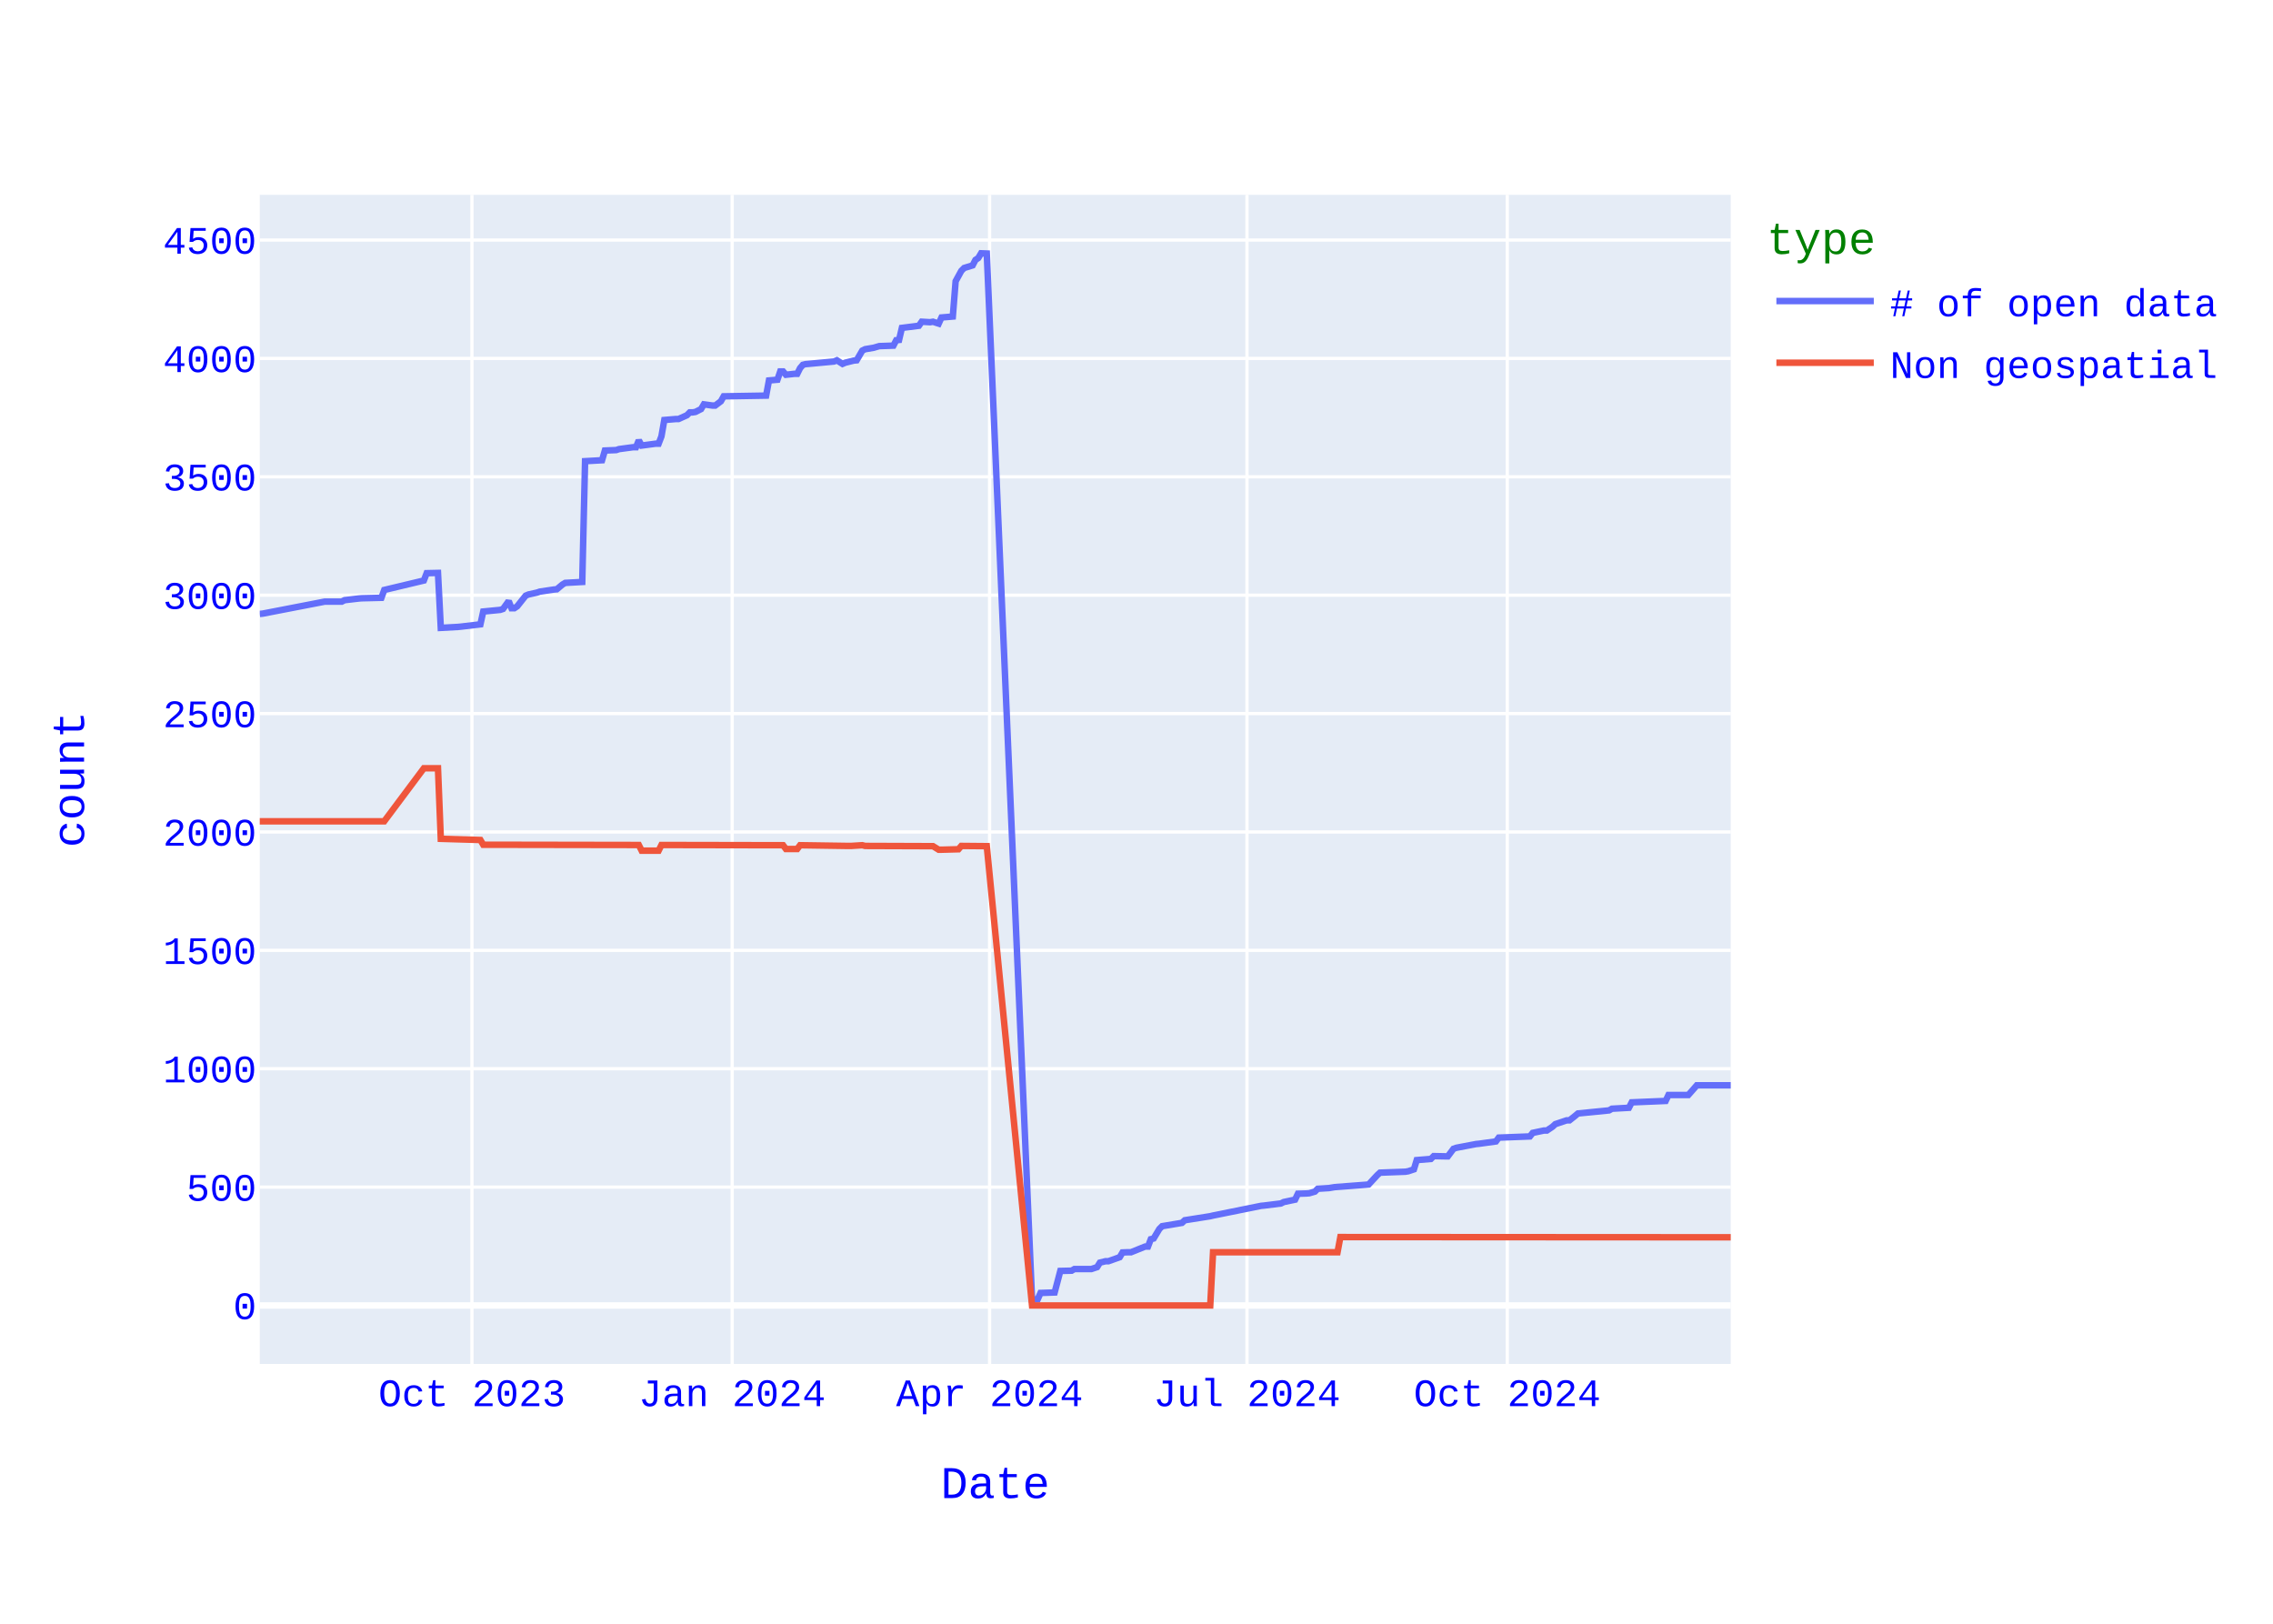
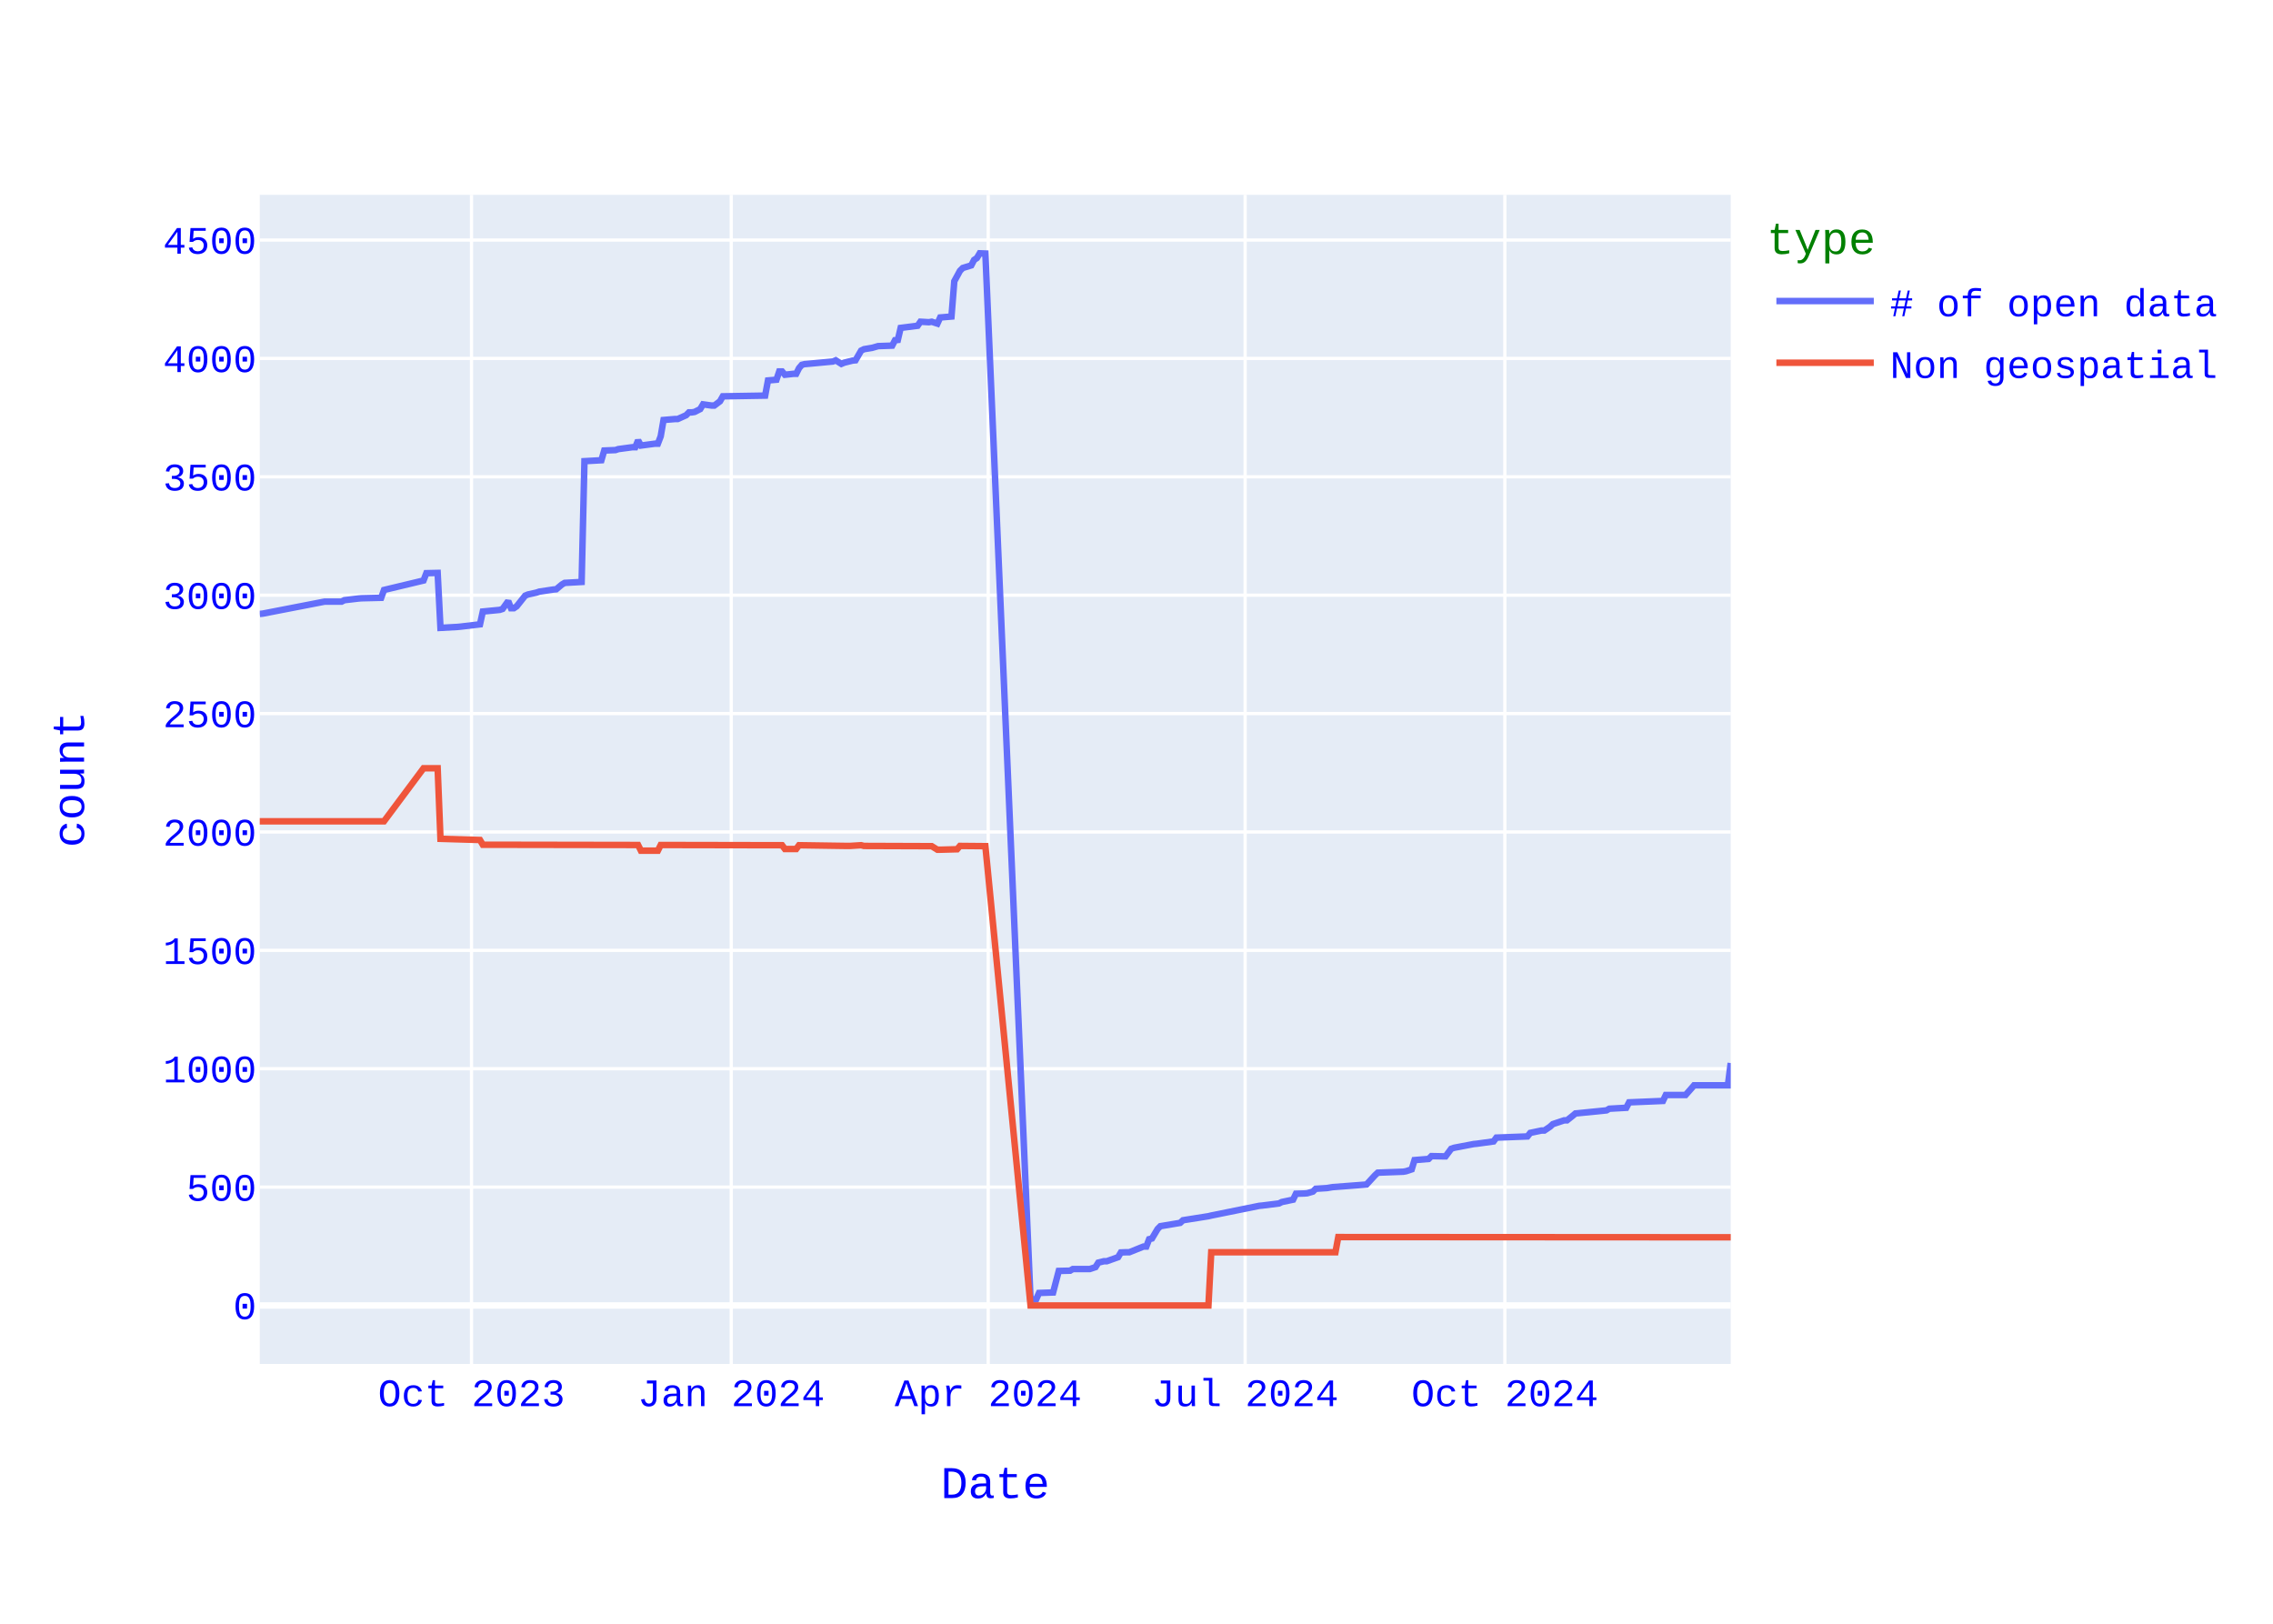
<svg xmlns="http://www.w3.org/2000/svg" class="main-svg" width="700" height="500" style="" viewBox="0 0 700 500">
  <rect x="0" y="0" width="700" height="500" style="fill: rgb(255, 255, 255); fill-opacity: 1;" />
-   <defs id="defs-a1a7c2">
+   <defs id="defs-593b16">
    <g class="clips">
-       <clipPath id="clipa1a7c2xyplot" class="plotclip">
+       <clipPath id="clip593b16xyplot" class="plotclip">
        <rect width="453" height="360" />
      </clipPath>
-       <clipPath class="axesclip" id="clipa1a7c2x">
+       <clipPath class="axesclip" id="clip593b16x">
        <rect x="80" y="0" width="453" height="500" />
      </clipPath>
-       <clipPath class="axesclip" id="clipa1a7c2y">
+       <clipPath class="axesclip" id="clip593b16y">
        <rect x="0" y="60" width="700" height="360" />
      </clipPath>
-       <clipPath class="axesclip" id="clipa1a7c2xy">
+       <clipPath class="axesclip" id="clip593b16xy">
        <rect x="80" y="60" width="453" height="360" />
      </clipPath>
    </g>
    <g class="gradients" />
    <g class="patterns" />
  </defs>
  <g class="bglayer">
    <rect class="bg" x="80" y="60" width="453" height="360" style="fill: rgb(229, 236, 246); fill-opacity: 1; stroke-width: 0;" />
  </g>
  <g class="layer-below">
    <g class="imagelayer" />
    <g class="shapelayer" />
  </g>
  <g class="cartesianlayer">
    <g class="subplot xy">
      <g class="layer-subplot">
        <g class="shapelayer" />
        <g class="imagelayer" />
      </g>
      <g class="minor-gridlayer">
        <g class="x" />
        <g class="y" />
      </g>
      <g class="gridlayer">
        <g class="x">
-           <path class="xgrid crisp" transform="translate(145.34,0)" d="M0,60v360" style="stroke: rgb(255, 255, 255); stroke-opacity: 1; stroke-width: 1px;" />
-           <path class="xgrid crisp" transform="translate(225.48,0)" d="M0,60v360" style="stroke: rgb(255, 255, 255); stroke-opacity: 1; stroke-width: 1px;" />
-           <path class="xgrid crisp" transform="translate(304.76,0)" d="M0,60v360" style="stroke: rgb(255, 255, 255); stroke-opacity: 1; stroke-width: 1px;" />
-           <path class="xgrid crisp" transform="translate(384.03,0)" d="M0,60v360" style="stroke: rgb(255, 255, 255); stroke-opacity: 1; stroke-width: 1px;" />
-           <path class="xgrid crisp" transform="translate(464.18,0)" d="M0,60v360" style="stroke: rgb(255, 255, 255); stroke-opacity: 1; stroke-width: 1px;" />
+           <path class="xgrid crisp" transform="translate(145.21,0)" d="M0,60v360" style="stroke: rgb(255, 255, 255); stroke-opacity: 1; stroke-width: 1px;" />
+           <path class="xgrid crisp" transform="translate(225.2,0)" d="M0,60v360" style="stroke: rgb(255, 255, 255); stroke-opacity: 1; stroke-width: 1px;" />
+           <path class="xgrid crisp" transform="translate(304.33,0)" d="M0,60v360" style="stroke: rgb(255, 255, 255); stroke-opacity: 1; stroke-width: 1px;" />
+           <path class="xgrid crisp" transform="translate(383.45,0)" d="M0,60v360" style="stroke: rgb(255, 255, 255); stroke-opacity: 1; stroke-width: 1px;" />
+           <path class="xgrid crisp" transform="translate(463.44,0)" d="M0,60v360" style="stroke: rgb(255, 255, 255); stroke-opacity: 1; stroke-width: 1px;" />
        </g>
        <g class="y">
          <path class="ygrid crisp" transform="translate(0,365.55)" d="M80,0h453" style="stroke: rgb(255, 255, 255); stroke-opacity: 1; stroke-width: 1px;" />
          <path class="ygrid crisp" transform="translate(0,329.09)" d="M80,0h453" style="stroke: rgb(255, 255, 255); stroke-opacity: 1; stroke-width: 1px;" />
          <path class="ygrid crisp" transform="translate(0,292.64)" d="M80,0h453" style="stroke: rgb(255, 255, 255); stroke-opacity: 1; stroke-width: 1px;" />
          <path class="ygrid crisp" transform="translate(0,256.19)" d="M80,0h453" style="stroke: rgb(255, 255, 255); stroke-opacity: 1; stroke-width: 1px;" />
          <path class="ygrid crisp" transform="translate(0,219.73)" d="M80,0h453" style="stroke: rgb(255, 255, 255); stroke-opacity: 1; stroke-width: 1px;" />
          <path class="ygrid crisp" transform="translate(0,183.28)" d="M80,0h453" style="stroke: rgb(255, 255, 255); stroke-opacity: 1; stroke-width: 1px;" />
          <path class="ygrid crisp" transform="translate(0,146.82)" d="M80,0h453" style="stroke: rgb(255, 255, 255); stroke-opacity: 1; stroke-width: 1px;" />
          <path class="ygrid crisp" transform="translate(0,110.37)" d="M80,0h453" style="stroke: rgb(255, 255, 255); stroke-opacity: 1; stroke-width: 1px;" />
          <path class="ygrid crisp" transform="translate(0,73.92)" d="M80,0h453" style="stroke: rgb(255, 255, 255); stroke-opacity: 1; stroke-width: 1px;" />
        </g>
      </g>
      <g class="zerolinelayer">
        <path class="yzl zl crisp" transform="translate(0,402)" d="M80,0h453" style="stroke: rgb(255, 255, 255); stroke-opacity: 1; stroke-width: 2px;" />
      </g>
      <path class="xlines-below" />
      <path class="ylines-below" />
      <g class="overlines-below" />
      <g class="xaxislayer-below" />
      <g class="yaxislayer-below" />
      <g class="overaxes-below" />
-       <g class="plot" transform="translate(80,60)" clip-path="url(#clipa1a7c2xyplot)">
+       <g class="plot" transform="translate(80,60)" clip-path="url(#clip593b16xyplot)">
        <g class="scatterlayer mlayer">
-           <g class="trace scatter trace3369fc" style="stroke-miterlimit: 2; opacity: 1;">
+           <g class="trace scatter trace5228aa" style="stroke-miterlimit: 2; opacity: 1;">
            <g class="fills" />
            <g class="errorbars" />
            <g class="lines">
-               <path class="js-line" d="M453,274.2L442.55,274.2L441.67,275.22L439.93,277.19L439.06,277.19L433.83,277.19L432.96,279.01L422.51,279.45L421.64,281.12L416.41,281.41L415.54,281.92L405.96,282.87L405.09,283.6L403.34,284.99L402.47,284.99L398.99,286.15L398.12,286.95L396.38,288.12L395.5,288.12L392.02,288.85L391.15,289.94L381.57,290.31L380.69,291.48L375.47,292.2L374.6,292.28L368.5,293.44L367.63,293.74L365.88,296.07L365.01,296.07L361.53,296L360.66,296.87L356.3,297.23L355.43,300.08L353.69,300.66L352.82,300.81L344.98,301.1L344.11,301.9L341.49,304.74L340.62,304.82L331.04,305.55L329.3,305.84L325.81,306.06L324.94,306.93L323.2,307.44L322.33,307.51L319.71,307.59L318.84,309.41L315.36,310.14L314.49,310.58L309.26,311.23L308.39,311.31L293.58,314.3L292.71,314.51L284.87,315.75L284,316.56L277.9,317.58L277.03,318.45L275.28,321.37L274.41,321.59L273.54,323.85L272.67,323.85L268.32,325.6L267.44,325.6L265.7,325.67L264.83,327.13L261.35,328.37L260.48,328.37L258.73,328.8L257.86,330.19L256.12,330.77L255.25,330.77L250.89,330.77L250.02,331.28L246.54,331.36L244.79,337.99L240.44,338.14L239.57,340.1L237.83,340.18L223.89,18.07L222.14,18L221.27,19.46L220.4,20.04L219.53,21.72L216.92,22.52L216.05,23.4L214.3,26.6L213.43,37.47L209.95,37.76L209.08,39.65L207.33,39.07L206.46,39.22L203.85,39.07L202.98,40.31L197.75,40.97L196.88,44.68L196.01,44.76L195.14,46.43L190.78,46.58L189.04,47.09L186.43,47.53L185.56,47.96L183.81,50.95L182.94,51.03L180.33,51.68L179.46,52.05L177.72,50.95L176.84,51.32L169,52.05L168.13,52.12L167.26,52.34L166.39,53.36L165.52,55.11L164.65,55.11L162.03,55.4L161.16,54.38L160.29,54.38L159.42,56.93L156.81,57.15L155.94,61.82L142.87,62.04L142,63.57L140.26,64.88L139.38,64.88L136.77,64.51L135.9,65.97L134.16,66.85L133.29,66.99L132.42,66.99L131.54,67.87L128.93,69.04L128.06,69.04L124.58,69.33L123.7,74.36L122.83,76.62L121.96,76.62L117.61,77.2L116.73,75.6L115.86,77.71L114.99,77.71L110.64,78.29L109.77,78.59L106.28,78.73L105.41,81.72L100.18,82.01L99.31,119.2L94.08,119.49L93.21,120L91.47,121.46L90.6,121.53L86.24,122.18L85.37,122.48L82.76,123.06L81.89,123.42L79.28,126.7L78.4,127.29L77.53,127.29L76.66,125.1L74.92,127.51L74.05,127.8L68.82,128.31L67.95,132.25L61.85,132.97L60.98,133.05L55.75,133.34L54.88,116.42L51.4,116.5L50.53,118.76L38.33,121.67L37.46,124.08L31.36,124.23L30.49,124.3L26.13,124.81L25.26,125.25L20.04,125.25L0.87,128.96L0,129.04" style="vector-effect: none; fill: none; stroke: rgb(99, 110, 250); stroke-opacity: 1; stroke-width: 2px; opacity: 1;" />
+               <path class="js-line" d="M453,267.34L452.13,274.2L450.39,274.2L441.7,274.2L440.83,275.22L439.09,277.19L438.22,277.19L433,277.19L432.13,279.01L421.7,279.45L420.83,281.12L415.61,281.41L414.74,281.92L405.18,282.87L404.31,283.6L402.57,284.99L401.7,284.99L398.22,286.15L397.35,286.95L395.61,288.12L394.74,288.12L391.27,288.85L390.4,289.94L380.83,290.31L379.96,291.48L374.75,292.2L373.88,292.28L367.79,293.44L366.92,293.74L365.18,296.07L364.31,296.07L360.83,296L359.97,296.87L355.62,297.23L354.75,300.08L353.01,300.66L352.14,300.81L344.31,301.1L343.45,301.9L340.84,304.74L339.97,304.82L330.4,305.55L328.66,305.84L325.19,306.06L324.32,306.93L322.58,307.44L321.71,307.51L319.1,307.59L318.23,309.41L314.75,310.14L313.88,310.58L308.67,311.23L307.8,311.31L293.02,314.3L292.15,314.51L284.32,315.75L283.45,316.56L277.36,317.58L276.5,318.45L274.76,321.37L273.89,321.59L273.02,323.85L272.15,323.85L267.8,325.6L266.93,325.6L265.19,325.67L264.32,327.13L260.84,328.37L259.98,328.37L258.24,328.8L257.37,330.19L255.63,330.77L254.76,330.77L250.41,330.77L249.54,331.28L246.06,331.36L244.32,337.99L239.98,338.14L239.11,340.1L237.37,340.18L223.46,18.07L221.72,18L220.85,19.46L219.98,20.04L219.11,21.72L216.5,22.52L215.63,23.4L213.89,26.6L213.02,37.47L209.55,37.76L208.68,39.65L206.94,39.07L206.07,39.22L203.46,39.07L202.59,40.31L197.37,40.97L196.5,44.68L195.63,44.76L194.76,46.43L190.42,46.58L188.68,47.09L186.07,47.53L185.2,47.96L183.46,50.95L182.59,51.03L179.98,51.68L179.11,52.05L177.37,50.95L176.5,51.32L168.68,52.05L167.81,52.12L166.94,52.34L166.07,53.36L165.2,55.11L164.33,55.11L161.72,55.4L160.85,54.38L159.98,54.38L159.12,56.93L156.51,57.15L155.64,61.82L142.6,62.04L141.73,63.57L139.99,64.88L139.12,64.88L136.51,64.51L135.64,65.97L133.9,66.85L133.03,66.99L132.16,66.99L131.29,67.87L128.68,69.04L127.81,69.04L124.34,69.33L123.47,74.36L122.6,76.62L121.73,76.62L117.38,77.2L116.51,75.6L115.64,77.71L114.77,77.71L110.42,78.29L109.55,78.59L106.08,78.73L105.21,81.72L99.99,82.01L99.12,119.2L93.9,119.49L93.03,120L91.3,121.46L90.43,121.53L86.08,122.18L85.21,122.48L82.6,123.06L81.73,123.42L79.12,126.7L78.25,127.29L77.38,127.29L76.51,125.1L74.78,127.51L73.91,127.8L68.69,128.31L67.82,132.25L61.73,132.97L60.86,133.05L55.65,133.34L54.78,116.42L51.3,116.5L50.43,118.76L38.26,121.67L37.39,124.08L31.3,124.23L30.43,124.3L26.08,124.81L25.21,125.25L20,125.25L0.87,128.96L0,129.04" style="vector-effect: none; fill: none; stroke: rgb(99, 110, 250); stroke-opacity: 1; stroke-width: 2px; opacity: 1;" />
            </g>
            <g class="points" />
            <g class="text" />
          </g>
-           <g class="trace scatter trace3f799c" style="stroke-miterlimit: 2; opacity: 1;">
+           <g class="trace scatter trace9d4653" style="stroke-miterlimit: 2; opacity: 1;">
            <g class="fills" />
            <g class="errorbars" />
            <g class="lines">
-               <path class="js-line" d="M453,321L332.78,320.93L331.91,325.6L293.58,325.6L292.71,342L237.83,342L223.89,200.56L216.05,200.49L215.17,201.51L209.95,201.65L209.08,201.65L207.33,200.56L206.46,200.56L186.43,200.49L185.56,200.27L182.07,200.49L181.2,200.49L166.39,200.27L165.52,201.43L162.03,201.43L161.16,200.27L123.7,200.2L122.83,201.95L117.61,201.95L116.73,200.2L68.82,200.12L67.95,198.66L55.75,198.3L54.88,176.57L50.53,176.57L38.33,192.9L0,192.9" style="vector-effect: none; fill: none; stroke: rgb(239, 85, 59); stroke-opacity: 1; stroke-width: 2px; opacity: 1;" />
+               <path class="js-line" d="M453,321L332.14,320.93L331.27,325.6L293.02,325.6L292.15,342L237.37,342L223.46,200.56L215.63,200.49L214.76,201.51L209.55,201.65L208.68,201.65L206.94,200.56L206.07,200.56L186.07,200.49L185.2,200.27L181.72,200.49L180.85,200.49L166.07,200.27L165.2,201.43L161.72,201.43L160.85,200.27L123.47,200.2L122.6,201.95L117.38,201.95L116.51,200.2L68.69,200.12L67.82,198.66L55.65,198.3L54.78,176.57L50.43,176.57L38.26,192.9L0,192.9" style="vector-effect: none; fill: none; stroke: rgb(239, 85, 59); stroke-opacity: 1; stroke-width: 2px; opacity: 1;" />
            </g>
            <g class="points" />
            <g class="text" />
          </g>
        </g>
      </g>
      <g class="overplot" />
      <path class="xlines-above crisp" d="M0,0" style="fill: none;" />
      <path class="ylines-above crisp" d="M0,0" style="fill: none;" />
      <g class="overlines-above" />
      <g class="xaxislayer-above">
        <g class="xtick">
-           <text text-anchor="middle" x="0" y="433" transform="translate(145.34,0)" style="font-family: 'Courier New'; font-size: 12px; fill: rgb(0, 0, 255); fill-opacity: 1; white-space: pre; opacity: 1;">Oct 2023</text>
-         </g>
-         <g class="xtick">
-           <text text-anchor="middle" x="0" y="433" style="font-family: 'Courier New'; font-size: 12px; fill: rgb(0, 0, 255); fill-opacity: 1; white-space: pre; opacity: 1;" transform="translate(225.48,0)">Jan 2024</text>
-         </g>
-         <g class="xtick">
-           <text text-anchor="middle" x="0" y="433" style="font-family: 'Courier New'; font-size: 12px; fill: rgb(0, 0, 255); fill-opacity: 1; white-space: pre; opacity: 1;" transform="translate(304.76,0)">Apr 2024</text>
-         </g>
-         <g class="xtick">
-           <text text-anchor="middle" x="0" y="433" style="font-family: 'Courier New'; font-size: 12px; fill: rgb(0, 0, 255); fill-opacity: 1; white-space: pre; opacity: 1;" transform="translate(384.03,0)">Jul 2024</text>
-         </g>
-         <g class="xtick">
-           <text text-anchor="middle" x="0" y="433" style="font-family: 'Courier New'; font-size: 12px; fill: rgb(0, 0, 255); fill-opacity: 1; white-space: pre; opacity: 1;" transform="translate(464.18,0)">Oct 2024</text>
+           <text text-anchor="middle" x="0" y="433" transform="translate(145.21,0)" style="font-family: 'Courier New'; font-size: 12px; fill: rgb(0, 0, 255); fill-opacity: 1; white-space: pre; opacity: 1;">Oct 2023</text>
+         </g>
+         <g class="xtick">
+           <text text-anchor="middle" x="0" y="433" style="font-family: 'Courier New'; font-size: 12px; fill: rgb(0, 0, 255); fill-opacity: 1; white-space: pre; opacity: 1;" transform="translate(225.2,0)">Jan 2024</text>
+         </g>
+         <g class="xtick">
+           <text text-anchor="middle" x="0" y="433" style="font-family: 'Courier New'; font-size: 12px; fill: rgb(0, 0, 255); fill-opacity: 1; white-space: pre; opacity: 1;" transform="translate(304.33,0)">Apr 2024</text>
+         </g>
+         <g class="xtick">
+           <text text-anchor="middle" x="0" y="433" style="font-family: 'Courier New'; font-size: 12px; fill: rgb(0, 0, 255); fill-opacity: 1; white-space: pre; opacity: 1;" transform="translate(383.45,0)">Jul 2024</text>
+         </g>
+         <g class="xtick">
+           <text text-anchor="middle" x="0" y="433" style="font-family: 'Courier New'; font-size: 12px; fill: rgb(0, 0, 255); fill-opacity: 1; white-space: pre; opacity: 1;" transform="translate(463.44,0)">Oct 2024</text>
        </g>
      </g>
      <g class="yaxislayer-above">
        <g class="ytick">
          <text text-anchor="end" x="79" y="4.2" transform="translate(0,402)" style="font-family: 'Courier New'; font-size: 12px; fill: rgb(0, 0, 255); fill-opacity: 1; white-space: pre; opacity: 1;">0</text>
        </g>
        <g class="ytick">
          <text text-anchor="end" x="79" y="4.2" style="font-family: 'Courier New'; font-size: 12px; fill: rgb(0, 0, 255); fill-opacity: 1; white-space: pre; opacity: 1;" transform="translate(0,365.55)">500</text>
        </g>
        <g class="ytick">
          <text text-anchor="end" x="79" y="4.2" style="font-family: 'Courier New'; font-size: 12px; fill: rgb(0, 0, 255); fill-opacity: 1; white-space: pre; opacity: 1;" transform="translate(0,329.09)">1000</text>
        </g>
        <g class="ytick">
          <text text-anchor="end" x="79" y="4.2" style="font-family: 'Courier New'; font-size: 12px; fill: rgb(0, 0, 255); fill-opacity: 1; white-space: pre; opacity: 1;" transform="translate(0,292.64)">1500</text>
        </g>
        <g class="ytick">
          <text text-anchor="end" x="79" y="4.2" style="font-family: 'Courier New'; font-size: 12px; fill: rgb(0, 0, 255); fill-opacity: 1; white-space: pre; opacity: 1;" transform="translate(0,256.19)">2000</text>
        </g>
        <g class="ytick">
          <text text-anchor="end" x="79" y="4.2" style="font-family: 'Courier New'; font-size: 12px; fill: rgb(0, 0, 255); fill-opacity: 1; white-space: pre; opacity: 1;" transform="translate(0,219.73)">2500</text>
        </g>
        <g class="ytick">
          <text text-anchor="end" x="79" y="4.2" style="font-family: 'Courier New'; font-size: 12px; fill: rgb(0, 0, 255); fill-opacity: 1; white-space: pre; opacity: 1;" transform="translate(0,183.28)">3000</text>
        </g>
        <g class="ytick">
          <text text-anchor="end" x="79" y="4.2" style="font-family: 'Courier New'; font-size: 12px; fill: rgb(0, 0, 255); fill-opacity: 1; white-space: pre; opacity: 1;" transform="translate(0,146.82)">3500</text>
        </g>
        <g class="ytick">
          <text text-anchor="end" x="79" y="4.2" style="font-family: 'Courier New'; font-size: 12px; fill: rgb(0, 0, 255); fill-opacity: 1; white-space: pre; opacity: 1;" transform="translate(0,110.37)">4000</text>
        </g>
        <g class="ytick">
          <text text-anchor="end" x="79" y="4.2" style="font-family: 'Courier New'; font-size: 12px; fill: rgb(0, 0, 255); fill-opacity: 1; white-space: pre; opacity: 1;" transform="translate(0,73.92)">4500</text>
        </g>
      </g>
      <g class="overaxes-above" />
    </g>
  </g>
  <g class="polarlayer" />
  <g class="smithlayer" />
  <g class="ternarylayer" />
  <g class="geolayer" />
  <g class="funnelarealayer" />
  <g class="pielayer" />
  <g class="iciclelayer" />
  <g class="treemaplayer" />
  <g class="sunburstlayer" />
  <g class="glimages" />
-   <defs id="topdefs-a1a7c2">
+   <defs id="topdefs-593b16">
    <g class="clips" />
-     <clipPath id="legenda1a7c2">
+     <clipPath id="legend593b16">
      <rect width="146" height="67" x="0" y="0" />
    </clipPath>
  </defs>
  <g class="layer-above">
    <g class="imagelayer" />
    <g class="shapelayer" />
  </g>
  <g class="infolayer">
    <g class="legend" pointer-events="all" transform="translate(542.06,60)">
      <rect class="bg" shape-rendering="crispEdges" style="stroke: rgb(68, 68, 68); stroke-opacity: 1; fill: rgb(255, 255, 255); fill-opacity: 1; stroke-width: 0px;" width="146" height="67" x="0" y="0" />
-       <g class="scrollbox" transform="" clip-path="url(#legenda1a7c2)">
+       <g class="scrollbox" transform="" clip-path="url(#legend593b16)">
        <text class="legendtitletext" text-anchor="start" x="2" y="18.2" style="font-family: 'Courier New'; font-size: 14px; fill: rgb(0, 128, 0); fill-opacity: 1; white-space: pre;">type</text>
        <g class="groups" transform="">
          <g class="traces" transform="translate(0,32.7)" style="opacity: 1;">
            <text class="legendtext" text-anchor="start" x="40" y="4.68" style="font-family: 'Courier New'; font-size: 12px; fill: rgb(0, 0, 255); fill-opacity: 1; white-space: pre;"># of open data</text>
            <g class="layers" style="opacity: 1;">
              <g class="legendfill" />
              <g class="legendlines">
                <path class="js-line" d="M5,0h30" style="fill: none; stroke: rgb(99, 110, 250); stroke-opacity: 1; stroke-width: 2px;" />
              </g>
              <g class="legendsymbols">
                <g class="legendpoints" />
              </g>
            </g>
            <rect class="legendtoggle" x="0" y="-9.5" width="140.828" height="19" style="fill: rgb(0, 0, 0); fill-opacity: 0;" />
          </g>
        </g>
        <g class="groups" transform="">
          <g class="traces" transform="translate(0,51.7)" style="opacity: 1;">
            <text class="legendtext" text-anchor="start" x="40" y="4.68" style="font-family: 'Courier New'; font-size: 12px; fill: rgb(0, 0, 255); fill-opacity: 1; white-space: pre;">Non geospatial</text>
            <g class="layers" style="opacity: 1;">
              <g class="legendfill" />
              <g class="legendlines">
                <path class="js-line" d="M5,0h30" style="fill: none; stroke: rgb(239, 85, 59); stroke-opacity: 1; stroke-width: 2px;" />
              </g>
              <g class="legendsymbols">
                <g class="legendpoints" />
              </g>
            </g>
            <rect class="legendtoggle" x="0" y="-9.5" width="140.828" height="19" style="fill: rgb(0, 0, 0); fill-opacity: 0;" />
          </g>
        </g>
      </g>
      <rect class="scrollbar" rx="20" ry="3" width="0" height="0" style="fill: rgb(128, 139, 164); fill-opacity: 1;" x="0" y="0" />
    </g>
    <g class="g-gtitle" />
    <g class="g-xtitle">
      <text class="xtitle" x="306.5" y="461.3" text-anchor="middle" style="font-family: 'Courier New'; font-size: 14px; fill: rgb(0, 0, 255); opacity: 1; font-weight: normal; white-space: pre;">Date</text>
    </g>
    <g class="g-ytitle">
      <text class="ytitle" transform="rotate(-90,25.8875,240)" x="25.888" y="240" text-anchor="middle" style="font-family: 'Courier New'; font-size: 14px; fill: rgb(0, 0, 255); opacity: 1; font-weight: normal; white-space: pre;">count</text>
    </g>
  </g>
</svg>
